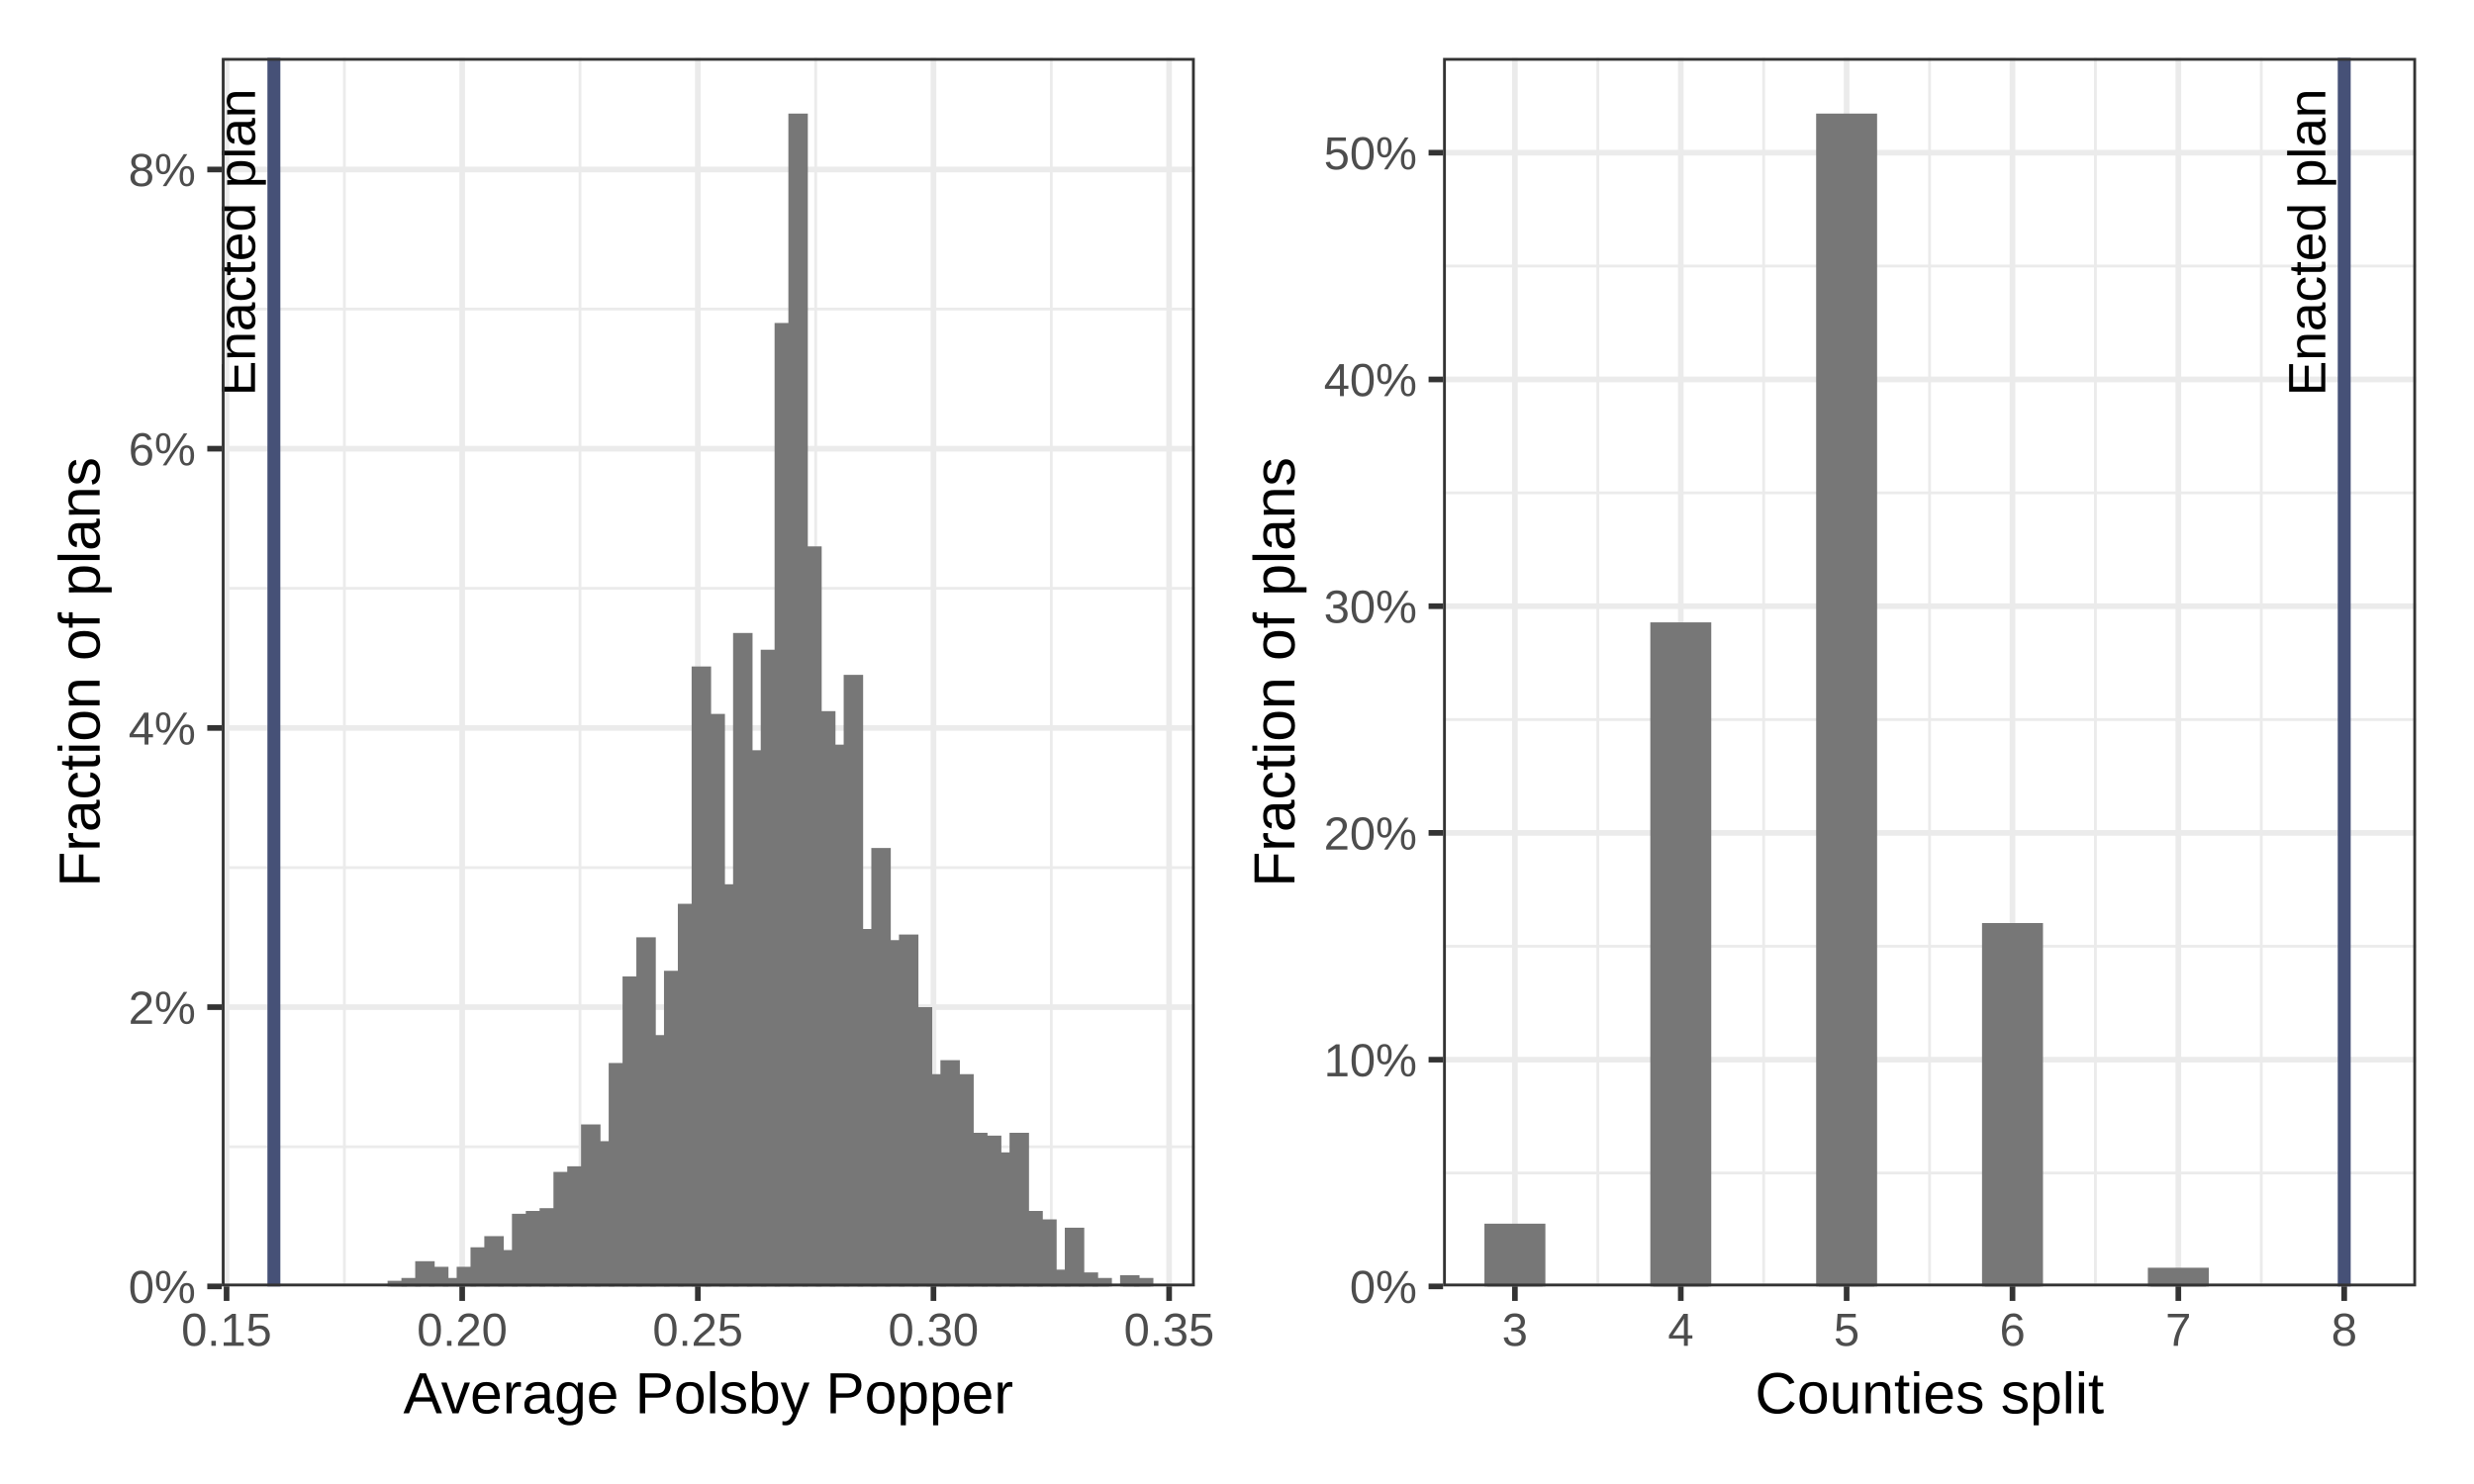
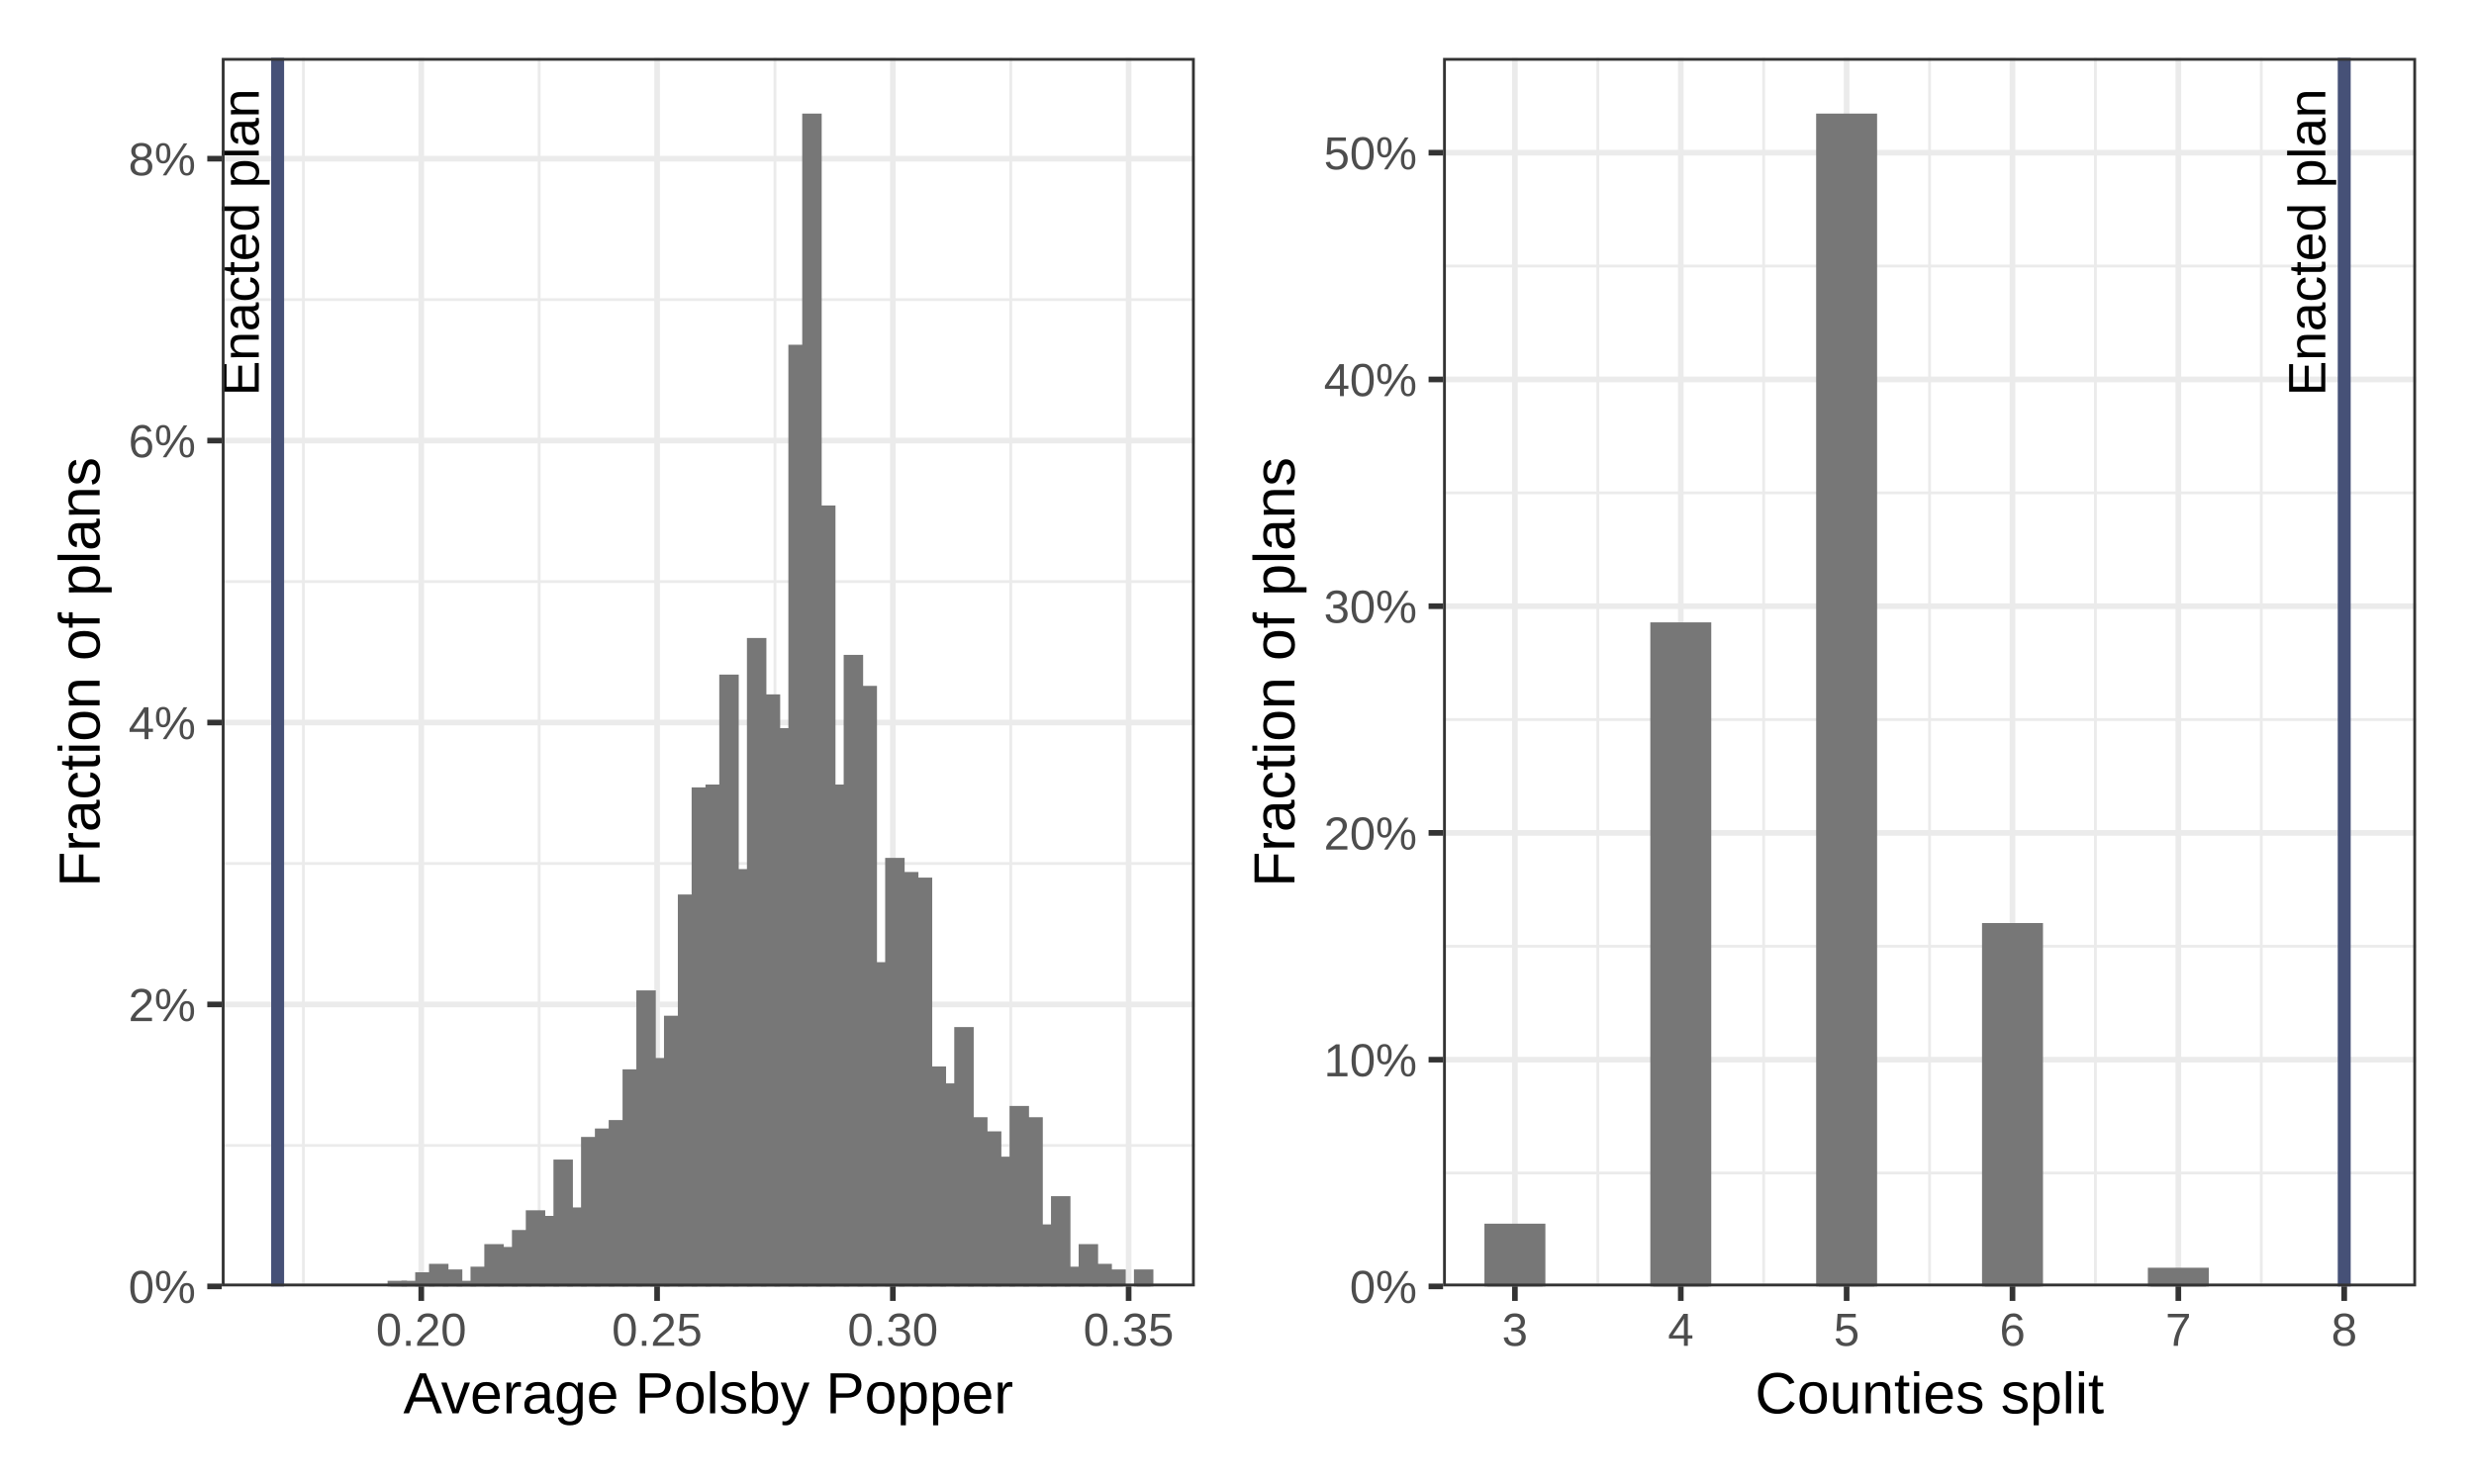
<svg xmlns="http://www.w3.org/2000/svg" class="svglite" width="468.00pt" height="280.80pt" viewBox="0 0 468.00 280.80">
  <defs>
    <style type="text/css">
    .svglite line, .svglite polyline, .svglite polygon, .svglite path, .svglite rect, .svglite circle {
      fill: none;
      stroke: #000000;
      stroke-linecap: round;
      stroke-linejoin: round;
      stroke-miterlimit: 10.00;
    }
  </style>
  </defs>
  <rect width="100%" height="100%" style="stroke: none; fill: #FFFFFF;" />
  <defs>
    <clipPath id="cpMC4wMHw0NjguMDB8MC4wMHwyODAuODA=">
      <rect x="0.00" y="0.00" width="468.00" height="280.80" />
    </clipPath>
  </defs>
  <g clip-path="url(#cpMC4wMHw0NjguMDB8MC4wMHwyODAuODA=)">
    <rect x="0" y="0" width="468.00" height="280.80" style="stroke-width: 1.07; stroke: #FFFFFF; fill: #FFFFFF;" />
  </g>
  <defs>
    <clipPath id="cpNS40OHwyMzEuNTB8NS40OHwyNzUuMzI=">
      <rect x="5.48" y="5.48" width="226.02" height="269.84" />
    </clipPath>
  </defs>
  <g clip-path="url(#cpNS40OHwyMzEuNTB8NS40OHwyNzUuMzI=)">
    <rect x="5.48" y="5.48" width="226.02" height="269.84" style="stroke-width: 1.07; stroke: #FFFFFF; fill: #FFFFFF;" />
  </g>
  <g clip-path="url(#cpMC4wMHw0NjguMDB8MC4wMHwyODAuODA=)">
</g>
  <defs>
    <clipPath id="cpNDEuOTV8MjI2LjAyfDEwLjk2fDI0My40MQ==">
      <rect x="41.95" y="10.96" width="184.07" height="232.45" />
    </clipPath>
  </defs>
  <g clip-path="url(#cpNDEuOTV8MjI2LjAyfDEwLjk2fDI0My40MQ==)">
    <rect x="41.95" y="10.96" width="184.07" height="232.45" style="stroke-width: 1.07; stroke: none; fill: #FFFFFF;" />
-     <polyline points="41.95,216.99 226.02,216.99 " style="stroke-width: 0.53; stroke: #EBEBEB; stroke-linecap: butt;" />
-     <polyline points="41.95,164.16 226.02,164.16 " style="stroke-width: 0.53; stroke: #EBEBEB; stroke-linecap: butt;" />
-     <polyline points="41.95,111.32 226.02,111.32 " style="stroke-width: 0.53; stroke: #EBEBEB; stroke-linecap: butt;" />
-     <polyline points="41.95,58.48 226.02,58.48 " style="stroke-width: 0.53; stroke: #EBEBEB; stroke-linecap: butt;" />
-     <polyline points="65.15,243.41 65.15,10.96 " style="stroke-width: 0.53; stroke: #EBEBEB; stroke-linecap: butt;" />
-     <polyline points="109.72,243.41 109.72,10.96 " style="stroke-width: 0.53; stroke: #EBEBEB; stroke-linecap: butt;" />
-     <polyline points="154.30,243.41 154.30,10.96 " style="stroke-width: 0.53; stroke: #EBEBEB; stroke-linecap: butt;" />
-     <polyline points="198.87,243.41 198.87,10.96 " style="stroke-width: 0.53; stroke: #EBEBEB; stroke-linecap: butt;" />
+     <polyline points="41.95,216.74 226.02,216.74 " style="stroke-width: 0.53; stroke: #EBEBEB; stroke-linecap: butt;" />
+     <polyline points="41.95,163.39 226.02,163.39 " style="stroke-width: 0.53; stroke: #EBEBEB; stroke-linecap: butt;" />
+     <polyline points="41.95,110.05 226.02,110.05 " style="stroke-width: 0.53; stroke: #EBEBEB; stroke-linecap: butt;" />
+     <polyline points="41.95,56.70 226.02,56.70 " style="stroke-width: 0.53; stroke: #EBEBEB; stroke-linecap: butt;" />
+     <polyline points="57.39,243.41 57.39,10.96 " style="stroke-width: 0.53; stroke: #EBEBEB; stroke-linecap: butt;" />
+     <polyline points="101.99,243.41 101.99,10.96 " style="stroke-width: 0.53; stroke: #EBEBEB; stroke-linecap: butt;" />
+     <polyline points="146.60,243.41 146.60,10.96 " style="stroke-width: 0.53; stroke: #EBEBEB; stroke-linecap: butt;" />
+     <polyline points="191.20,243.41 191.20,10.96 " style="stroke-width: 0.53; stroke: #EBEBEB; stroke-linecap: butt;" />
    <polyline points="41.95,243.41 226.02,243.41 " style="stroke-width: 1.07; stroke: #EBEBEB; stroke-linecap: butt;" />
-     <polyline points="41.95,190.57 226.02,190.57 " style="stroke-width: 1.07; stroke: #EBEBEB; stroke-linecap: butt;" />
-     <polyline points="41.95,137.74 226.02,137.74 " style="stroke-width: 1.07; stroke: #EBEBEB; stroke-linecap: butt;" />
-     <polyline points="41.95,84.90 226.02,84.90 " style="stroke-width: 1.07; stroke: #EBEBEB; stroke-linecap: butt;" />
-     <polyline points="41.95,32.07 226.02,32.07 " style="stroke-width: 1.07; stroke: #EBEBEB; stroke-linecap: butt;" />
-     <polyline points="42.86,243.41 42.86,10.96 " style="stroke-width: 1.07; stroke: #EBEBEB; stroke-linecap: butt;" />
-     <polyline points="87.43,243.41 87.43,10.96 " style="stroke-width: 1.07; stroke: #EBEBEB; stroke-linecap: butt;" />
-     <polyline points="132.01,243.41 132.01,10.96 " style="stroke-width: 1.07; stroke: #EBEBEB; stroke-linecap: butt;" />
-     <polyline points="176.58,243.41 176.58,10.96 " style="stroke-width: 1.07; stroke: #EBEBEB; stroke-linecap: butt;" />
-     <polyline points="221.16,243.41 221.16,10.96 " style="stroke-width: 1.07; stroke: #EBEBEB; stroke-linecap: butt;" />
+     <polyline points="41.95,190.06 226.02,190.06 " style="stroke-width: 1.07; stroke: #EBEBEB; stroke-linecap: butt;" />
+     <polyline points="41.95,136.72 226.02,136.72 " style="stroke-width: 1.07; stroke: #EBEBEB; stroke-linecap: butt;" />
+     <polyline points="41.95,83.37 226.02,83.37 " style="stroke-width: 1.07; stroke: #EBEBEB; stroke-linecap: butt;" />
+     <polyline points="41.95,30.03 226.02,30.03 " style="stroke-width: 1.07; stroke: #EBEBEB; stroke-linecap: butt;" />
+     <polyline points="79.69,243.41 79.69,10.96 " style="stroke-width: 1.07; stroke: #EBEBEB; stroke-linecap: butt;" />
+     <polyline points="124.30,243.41 124.30,10.96 " style="stroke-width: 1.07; stroke: #EBEBEB; stroke-linecap: butt;" />
+     <polyline points="168.90,243.41 168.90,10.96 " style="stroke-width: 1.07; stroke: #EBEBEB; stroke-linecap: butt;" />
+     <polyline points="213.50,243.41 213.50,10.96 " style="stroke-width: 1.07; stroke: #EBEBEB; stroke-linecap: butt;" />
    <rect x="50.32" y="243.41" width="2.61" height="0.00" style="stroke-width: 1.07; stroke: #777777; stroke-linecap: square; stroke-linejoin: miter; fill: #777777;" />
    <rect x="52.93" y="243.41" width="2.61" height="0.00" style="stroke-width: 1.07; stroke: #777777; stroke-linecap: square; stroke-linejoin: miter; fill: #777777;" />
    <rect x="55.55" y="243.41" width="2.61" height="0.00" style="stroke-width: 1.07; stroke: #777777; stroke-linecap: square; stroke-linejoin: miter; fill: #777777;" />
    <rect x="58.16" y="243.41" width="2.61" height="0.00" style="stroke-width: 1.07; stroke: #777777; stroke-linecap: square; stroke-linejoin: miter; fill: #777777;" />
    <rect x="60.78" y="243.41" width="2.61" height="0.00" style="stroke-width: 1.07; stroke: #777777; stroke-linecap: square; stroke-linejoin: miter; fill: #777777;" />
    <rect x="63.39" y="243.41" width="2.61" height="0.00" style="stroke-width: 1.07; stroke: #777777; stroke-linecap: square; stroke-linejoin: miter; fill: #777777;" />
    <rect x="66.01" y="243.41" width="2.61" height="0.00" style="stroke-width: 1.07; stroke: #777777; stroke-linecap: square; stroke-linejoin: miter; fill: #777777;" />
    <rect x="68.62" y="243.41" width="2.61" height="0.00" style="stroke-width: 1.07; stroke: #777777; stroke-linecap: square; stroke-linejoin: miter; fill: #777777;" />
    <rect x="71.24" y="243.41" width="2.61" height="0.00" style="stroke-width: 1.07; stroke: #777777; stroke-linecap: square; stroke-linejoin: miter; fill: #777777;" />
    <rect x="73.85" y="242.88" width="2.61" height="0.53" style="stroke-width: 1.07; stroke: #777777; stroke-linecap: square; stroke-linejoin: miter; fill: #777777;" />
-     <rect x="76.47" y="242.35" width="2.61" height="1.06" style="stroke-width: 1.07; stroke: #777777; stroke-linecap: square; stroke-linejoin: miter; fill: #777777;" />
-     <rect x="79.08" y="239.18" width="2.61" height="4.23" style="stroke-width: 1.07; stroke: #777777; stroke-linecap: square; stroke-linejoin: miter; fill: #777777;" />
-     <rect x="81.69" y="240.24" width="2.61" height="3.17" style="stroke-width: 1.07; stroke: #777777; stroke-linecap: square; stroke-linejoin: miter; fill: #777777;" />
-     <rect x="84.31" y="242.35" width="2.61" height="1.06" style="stroke-width: 1.07; stroke: #777777; stroke-linecap: square; stroke-linejoin: miter; fill: #777777;" />
-     <rect x="86.92" y="240.24" width="2.61" height="3.17" style="stroke-width: 1.07; stroke: #777777; stroke-linecap: square; stroke-linejoin: miter; fill: #777777;" />
-     <rect x="89.54" y="236.54" width="2.61" height="6.87" style="stroke-width: 1.07; stroke: #777777; stroke-linecap: square; stroke-linejoin: miter; fill: #777777;" />
-     <rect x="92.15" y="234.43" width="2.61" height="8.98" style="stroke-width: 1.07; stroke: #777777; stroke-linecap: square; stroke-linejoin: miter; fill: #777777;" />
-     <rect x="94.77" y="237.07" width="2.61" height="6.34" style="stroke-width: 1.07; stroke: #777777; stroke-linecap: square; stroke-linejoin: miter; fill: #777777;" />
-     <rect x="97.38" y="230.20" width="2.61" height="13.21" style="stroke-width: 1.07; stroke: #777777; stroke-linecap: square; stroke-linejoin: miter; fill: #777777;" />
-     <rect x="100.00" y="229.67" width="2.61" height="13.74" style="stroke-width: 1.07; stroke: #777777; stroke-linecap: square; stroke-linejoin: miter; fill: #777777;" />
-     <rect x="102.61" y="229.14" width="2.61" height="14.27" style="stroke-width: 1.07; stroke: #777777; stroke-linecap: square; stroke-linejoin: miter; fill: #777777;" />
-     <rect x="105.23" y="222.28" width="2.61" height="21.13" style="stroke-width: 1.07; stroke: #777777; stroke-linecap: square; stroke-linejoin: miter; fill: #777777;" />
-     <rect x="107.84" y="221.22" width="2.61" height="22.19" style="stroke-width: 1.07; stroke: #777777; stroke-linecap: square; stroke-linejoin: miter; fill: #777777;" />
-     <rect x="110.45" y="213.29" width="2.61" height="30.12" style="stroke-width: 1.07; stroke: #777777; stroke-linecap: square; stroke-linejoin: miter; fill: #777777;" />
-     <rect x="113.07" y="216.46" width="2.61" height="26.95" style="stroke-width: 1.07; stroke: #777777; stroke-linecap: square; stroke-linejoin: miter; fill: #777777;" />
-     <rect x="115.68" y="201.67" width="2.61" height="41.74" style="stroke-width: 1.07; stroke: #777777; stroke-linecap: square; stroke-linejoin: miter; fill: #777777;" />
-     <rect x="118.30" y="185.29" width="2.61" height="58.12" style="stroke-width: 1.07; stroke: #777777; stroke-linecap: square; stroke-linejoin: miter; fill: #777777;" />
-     <rect x="120.91" y="177.89" width="2.61" height="65.52" style="stroke-width: 1.07; stroke: #777777; stroke-linecap: square; stroke-linejoin: miter; fill: #777777;" />
-     <rect x="123.53" y="196.39" width="2.61" height="47.02" style="stroke-width: 1.07; stroke: #777777; stroke-linecap: square; stroke-linejoin: miter; fill: #777777;" />
-     <rect x="126.14" y="184.23" width="2.61" height="59.18" style="stroke-width: 1.07; stroke: #777777; stroke-linecap: square; stroke-linejoin: miter; fill: #777777;" />
-     <rect x="128.76" y="171.55" width="2.61" height="71.86" style="stroke-width: 1.07; stroke: #777777; stroke-linecap: square; stroke-linejoin: miter; fill: #777777;" />
-     <rect x="131.37" y="126.64" width="2.61" height="116.77" style="stroke-width: 1.07; stroke: #777777; stroke-linecap: square; stroke-linejoin: miter; fill: #777777;" />
-     <rect x="133.99" y="135.62" width="2.61" height="107.78" style="stroke-width: 1.07; stroke: #777777; stroke-linecap: square; stroke-linejoin: miter; fill: #777777;" />
-     <rect x="136.60" y="167.85" width="2.61" height="75.56" style="stroke-width: 1.07; stroke: #777777; stroke-linecap: square; stroke-linejoin: miter; fill: #777777;" />
-     <rect x="139.21" y="120.30" width="2.61" height="123.11" style="stroke-width: 1.07; stroke: #777777; stroke-linecap: square; stroke-linejoin: miter; fill: #777777;" />
-     <rect x="141.83" y="142.49" width="2.61" height="100.92" style="stroke-width: 1.07; stroke: #777777; stroke-linecap: square; stroke-linejoin: miter; fill: #777777;" />
-     <rect x="144.44" y="123.47" width="2.61" height="119.94" style="stroke-width: 1.07; stroke: #777777; stroke-linecap: square; stroke-linejoin: miter; fill: #777777;" />
-     <rect x="147.06" y="61.65" width="2.61" height="181.76" style="stroke-width: 1.07; stroke: #777777; stroke-linecap: square; stroke-linejoin: miter; fill: #777777;" />
-     <rect x="149.67" y="22.03" width="2.61" height="221.38" style="stroke-width: 1.07; stroke: #777777; stroke-linecap: square; stroke-linejoin: miter; fill: #777777;" />
-     <rect x="152.29" y="103.92" width="2.61" height="139.49" style="stroke-width: 1.07; stroke: #777777; stroke-linecap: square; stroke-linejoin: miter; fill: #777777;" />
-     <rect x="154.90" y="135.10" width="2.61" height="108.31" style="stroke-width: 1.07; stroke: #777777; stroke-linecap: square; stroke-linejoin: miter; fill: #777777;" />
-     <rect x="157.52" y="141.44" width="2.61" height="101.97" style="stroke-width: 1.07; stroke: #777777; stroke-linecap: square; stroke-linejoin: miter; fill: #777777;" />
-     <rect x="160.13" y="128.23" width="2.61" height="115.18" style="stroke-width: 1.07; stroke: #777777; stroke-linecap: square; stroke-linejoin: miter; fill: #777777;" />
-     <rect x="162.75" y="176.31" width="2.61" height="67.10" style="stroke-width: 1.07; stroke: #777777; stroke-linecap: square; stroke-linejoin: miter; fill: #777777;" />
-     <rect x="165.36" y="160.99" width="2.61" height="82.42" style="stroke-width: 1.07; stroke: #777777; stroke-linecap: square; stroke-linejoin: miter; fill: #777777;" />
-     <rect x="167.98" y="178.42" width="2.61" height="64.99" style="stroke-width: 1.07; stroke: #777777; stroke-linecap: square; stroke-linejoin: miter; fill: #777777;" />
-     <rect x="170.59" y="177.37" width="2.61" height="66.04" style="stroke-width: 1.07; stroke: #777777; stroke-linecap: square; stroke-linejoin: miter; fill: #777777;" />
-     <rect x="173.20" y="191.10" width="2.61" height="52.31" style="stroke-width: 1.07; stroke: #777777; stroke-linecap: square; stroke-linejoin: miter; fill: #777777;" />
-     <rect x="175.82" y="203.78" width="2.61" height="39.63" style="stroke-width: 1.07; stroke: #777777; stroke-linecap: square; stroke-linejoin: miter; fill: #777777;" />
-     <rect x="178.43" y="201.14" width="2.61" height="42.27" style="stroke-width: 1.07; stroke: #777777; stroke-linecap: square; stroke-linejoin: miter; fill: #777777;" />
-     <rect x="181.05" y="203.78" width="2.61" height="39.63" style="stroke-width: 1.07; stroke: #777777; stroke-linecap: square; stroke-linejoin: miter; fill: #777777;" />
-     <rect x="183.66" y="214.88" width="2.61" height="28.53" style="stroke-width: 1.07; stroke: #777777; stroke-linecap: square; stroke-linejoin: miter; fill: #777777;" />
-     <rect x="186.28" y="215.41" width="2.61" height="28.00" style="stroke-width: 1.07; stroke: #777777; stroke-linecap: square; stroke-linejoin: miter; fill: #777777;" />
-     <rect x="188.89" y="218.58" width="2.61" height="24.83" style="stroke-width: 1.07; stroke: #777777; stroke-linecap: square; stroke-linejoin: miter; fill: #777777;" />
-     <rect x="191.51" y="214.88" width="2.61" height="28.53" style="stroke-width: 1.07; stroke: #777777; stroke-linecap: square; stroke-linejoin: miter; fill: #777777;" />
-     <rect x="194.12" y="229.67" width="2.61" height="13.74" style="stroke-width: 1.07; stroke: #777777; stroke-linecap: square; stroke-linejoin: miter; fill: #777777;" />
-     <rect x="196.74" y="231.26" width="2.61" height="12.15" style="stroke-width: 1.07; stroke: #777777; stroke-linecap: square; stroke-linejoin: miter; fill: #777777;" />
-     <rect x="199.35" y="240.77" width="2.61" height="2.64" style="stroke-width: 1.07; stroke: #777777; stroke-linecap: square; stroke-linejoin: miter; fill: #777777;" />
-     <rect x="201.96" y="232.84" width="2.61" height="10.57" style="stroke-width: 1.07; stroke: #777777; stroke-linecap: square; stroke-linejoin: miter; fill: #777777;" />
-     <rect x="204.58" y="241.30" width="2.61" height="2.11" style="stroke-width: 1.07; stroke: #777777; stroke-linecap: square; stroke-linejoin: miter; fill: #777777;" />
-     <rect x="207.19" y="242.35" width="2.61" height="1.06" style="stroke-width: 1.07; stroke: #777777; stroke-linecap: square; stroke-linejoin: miter; fill: #777777;" />
-     <rect x="209.81" y="243.41" width="2.61" height="0.00" style="stroke-width: 1.07; stroke: #777777; stroke-linecap: square; stroke-linejoin: miter; fill: #777777;" />
-     <rect x="212.42" y="241.82" width="2.61" height="1.59" style="stroke-width: 1.07; stroke: #777777; stroke-linecap: square; stroke-linejoin: miter; fill: #777777;" />
-     <rect x="215.04" y="242.35" width="2.61" height="1.06" style="stroke-width: 1.07; stroke: #777777; stroke-linecap: square; stroke-linejoin: miter; fill: #777777;" />
-     <line x1="51.81" y1="243.41" x2="51.81" y2="10.96" style="stroke-width: 2.45; stroke: #465177; stroke-linecap: butt;" />
-     <text transform="translate(48.24,16.77) rotate(-90)" text-anchor="end" style="font-size: 9.96px; font-family: Arial;" textLength="58.11px" lengthAdjust="spacingAndGlyphs">Enacted plan</text>
+     <rect x="76.47" y="242.88" width="2.61" height="0.53" style="stroke-width: 1.07; stroke: #777777; stroke-linecap: square; stroke-linejoin: miter; fill: #777777;" />
+     <rect x="79.08" y="241.28" width="2.61" height="2.13" style="stroke-width: 1.07; stroke: #777777; stroke-linecap: square; stroke-linejoin: miter; fill: #777777;" />
+     <rect x="81.69" y="239.68" width="2.61" height="3.73" style="stroke-width: 1.07; stroke: #777777; stroke-linecap: square; stroke-linejoin: miter; fill: #777777;" />
+     <rect x="84.31" y="240.74" width="2.61" height="2.67" style="stroke-width: 1.07; stroke: #777777; stroke-linecap: square; stroke-linejoin: miter; fill: #777777;" />
+     <rect x="86.92" y="242.88" width="2.61" height="0.53" style="stroke-width: 1.07; stroke: #777777; stroke-linecap: square; stroke-linejoin: miter; fill: #777777;" />
+     <rect x="89.54" y="240.21" width="2.61" height="3.20" style="stroke-width: 1.07; stroke: #777777; stroke-linecap: square; stroke-linejoin: miter; fill: #777777;" />
+     <rect x="92.15" y="235.94" width="2.61" height="7.47" style="stroke-width: 1.07; stroke: #777777; stroke-linecap: square; stroke-linejoin: miter; fill: #777777;" />
+     <rect x="94.77" y="236.48" width="2.61" height="6.93" style="stroke-width: 1.07; stroke: #777777; stroke-linecap: square; stroke-linejoin: miter; fill: #777777;" />
+     <rect x="97.38" y="233.27" width="2.61" height="10.14" style="stroke-width: 1.07; stroke: #777777; stroke-linecap: square; stroke-linejoin: miter; fill: #777777;" />
+     <rect x="100.00" y="229.54" width="2.61" height="13.87" style="stroke-width: 1.07; stroke: #777777; stroke-linecap: square; stroke-linejoin: miter; fill: #777777;" />
+     <rect x="102.61" y="230.61" width="2.61" height="12.80" style="stroke-width: 1.07; stroke: #777777; stroke-linecap: square; stroke-linejoin: miter; fill: #777777;" />
+     <rect x="105.23" y="219.94" width="2.61" height="23.47" style="stroke-width: 1.07; stroke: #777777; stroke-linecap: square; stroke-linejoin: miter; fill: #777777;" />
+     <rect x="107.84" y="229.01" width="2.61" height="14.40" style="stroke-width: 1.07; stroke: #777777; stroke-linecap: square; stroke-linejoin: miter; fill: #777777;" />
+     <rect x="110.45" y="215.67" width="2.61" height="27.74" style="stroke-width: 1.07; stroke: #777777; stroke-linecap: square; stroke-linejoin: miter; fill: #777777;" />
+     <rect x="113.07" y="214.07" width="2.61" height="29.34" style="stroke-width: 1.07; stroke: #777777; stroke-linecap: square; stroke-linejoin: miter; fill: #777777;" />
+     <rect x="115.68" y="212.47" width="2.61" height="30.94" style="stroke-width: 1.07; stroke: #777777; stroke-linecap: square; stroke-linejoin: miter; fill: #777777;" />
+     <rect x="118.30" y="202.87" width="2.61" height="40.54" style="stroke-width: 1.07; stroke: #777777; stroke-linecap: square; stroke-linejoin: miter; fill: #777777;" />
+     <rect x="120.91" y="187.93" width="2.61" height="55.48" style="stroke-width: 1.07; stroke: #777777; stroke-linecap: square; stroke-linejoin: miter; fill: #777777;" />
+     <rect x="123.53" y="200.73" width="2.61" height="42.68" style="stroke-width: 1.07; stroke: #777777; stroke-linecap: square; stroke-linejoin: miter; fill: #777777;" />
+     <rect x="126.14" y="192.73" width="2.61" height="50.68" style="stroke-width: 1.07; stroke: #777777; stroke-linecap: square; stroke-linejoin: miter; fill: #777777;" />
+     <rect x="128.76" y="169.79" width="2.61" height="73.62" style="stroke-width: 1.07; stroke: #777777; stroke-linecap: square; stroke-linejoin: miter; fill: #777777;" />
+     <rect x="131.37" y="149.52" width="2.61" height="93.89" style="stroke-width: 1.07; stroke: #777777; stroke-linecap: square; stroke-linejoin: miter; fill: #777777;" />
+     <rect x="133.99" y="148.99" width="2.61" height="94.42" style="stroke-width: 1.07; stroke: #777777; stroke-linecap: square; stroke-linejoin: miter; fill: #777777;" />
+     <rect x="136.60" y="128.18" width="2.61" height="115.23" style="stroke-width: 1.07; stroke: #777777; stroke-linecap: square; stroke-linejoin: miter; fill: #777777;" />
+     <rect x="139.21" y="164.99" width="2.61" height="78.42" style="stroke-width: 1.07; stroke: #777777; stroke-linecap: square; stroke-linejoin: miter; fill: #777777;" />
+     <rect x="141.83" y="121.25" width="2.61" height="122.16" style="stroke-width: 1.07; stroke: #777777; stroke-linecap: square; stroke-linejoin: miter; fill: #777777;" />
+     <rect x="144.44" y="131.92" width="2.61" height="111.49" style="stroke-width: 1.07; stroke: #777777; stroke-linecap: square; stroke-linejoin: miter; fill: #777777;" />
+     <rect x="147.06" y="138.32" width="2.61" height="105.09" style="stroke-width: 1.07; stroke: #777777; stroke-linecap: square; stroke-linejoin: miter; fill: #777777;" />
+     <rect x="149.67" y="65.77" width="2.61" height="177.64" style="stroke-width: 1.07; stroke: #777777; stroke-linecap: square; stroke-linejoin: miter; fill: #777777;" />
+     <rect x="152.29" y="22.03" width="2.61" height="221.38" style="stroke-width: 1.07; stroke: #777777; stroke-linecap: square; stroke-linejoin: miter; fill: #777777;" />
+     <rect x="154.90" y="96.18" width="2.61" height="147.23" style="stroke-width: 1.07; stroke: #777777; stroke-linecap: square; stroke-linejoin: miter; fill: #777777;" />
+     <rect x="157.52" y="148.99" width="2.61" height="94.42" style="stroke-width: 1.07; stroke: #777777; stroke-linecap: square; stroke-linejoin: miter; fill: #777777;" />
+     <rect x="160.13" y="124.45" width="2.61" height="118.96" style="stroke-width: 1.07; stroke: #777777; stroke-linecap: square; stroke-linejoin: miter; fill: #777777;" />
+     <rect x="162.75" y="130.32" width="2.61" height="113.09" style="stroke-width: 1.07; stroke: #777777; stroke-linecap: square; stroke-linejoin: miter; fill: #777777;" />
+     <rect x="165.36" y="182.60" width="2.61" height="60.81" style="stroke-width: 1.07; stroke: #777777; stroke-linecap: square; stroke-linejoin: miter; fill: #777777;" />
+     <rect x="167.98" y="162.86" width="2.61" height="80.55" style="stroke-width: 1.07; stroke: #777777; stroke-linecap: square; stroke-linejoin: miter; fill: #777777;" />
+     <rect x="170.59" y="165.53" width="2.61" height="77.88" style="stroke-width: 1.07; stroke: #777777; stroke-linecap: square; stroke-linejoin: miter; fill: #777777;" />
+     <rect x="173.20" y="166.59" width="2.61" height="76.82" style="stroke-width: 1.07; stroke: #777777; stroke-linecap: square; stroke-linejoin: miter; fill: #777777;" />
+     <rect x="175.82" y="202.33" width="2.61" height="41.08" style="stroke-width: 1.07; stroke: #777777; stroke-linecap: square; stroke-linejoin: miter; fill: #777777;" />
+     <rect x="178.43" y="205.53" width="2.61" height="37.87" style="stroke-width: 1.07; stroke: #777777; stroke-linecap: square; stroke-linejoin: miter; fill: #777777;" />
+     <rect x="181.05" y="194.87" width="2.61" height="48.54" style="stroke-width: 1.07; stroke: #777777; stroke-linecap: square; stroke-linejoin: miter; fill: #777777;" />
+     <rect x="183.66" y="211.94" width="2.61" height="31.47" style="stroke-width: 1.07; stroke: #777777; stroke-linecap: square; stroke-linejoin: miter; fill: #777777;" />
+     <rect x="186.28" y="214.60" width="2.61" height="28.81" style="stroke-width: 1.07; stroke: #777777; stroke-linecap: square; stroke-linejoin: miter; fill: #777777;" />
+     <rect x="188.89" y="219.40" width="2.61" height="24.01" style="stroke-width: 1.07; stroke: #777777; stroke-linecap: square; stroke-linejoin: miter; fill: #777777;" />
+     <rect x="191.51" y="209.80" width="2.61" height="33.61" style="stroke-width: 1.07; stroke: #777777; stroke-linecap: square; stroke-linejoin: miter; fill: #777777;" />
+     <rect x="194.12" y="211.94" width="2.61" height="31.47" style="stroke-width: 1.07; stroke: #777777; stroke-linecap: square; stroke-linejoin: miter; fill: #777777;" />
+     <rect x="196.74" y="232.21" width="2.61" height="11.20" style="stroke-width: 1.07; stroke: #777777; stroke-linecap: square; stroke-linejoin: miter; fill: #777777;" />
+     <rect x="199.35" y="226.87" width="2.61" height="16.54" style="stroke-width: 1.07; stroke: #777777; stroke-linecap: square; stroke-linejoin: miter; fill: #777777;" />
+     <rect x="201.96" y="240.21" width="2.61" height="3.20" style="stroke-width: 1.07; stroke: #777777; stroke-linecap: square; stroke-linejoin: miter; fill: #777777;" />
+     <rect x="204.58" y="235.94" width="2.61" height="7.47" style="stroke-width: 1.07; stroke: #777777; stroke-linecap: square; stroke-linejoin: miter; fill: #777777;" />
+     <rect x="207.19" y="239.68" width="2.61" height="3.73" style="stroke-width: 1.07; stroke: #777777; stroke-linecap: square; stroke-linejoin: miter; fill: #777777;" />
+     <rect x="209.81" y="240.74" width="2.61" height="2.67" style="stroke-width: 1.07; stroke: #777777; stroke-linecap: square; stroke-linejoin: miter; fill: #777777;" />
+     <rect x="212.42" y="243.41" width="2.61" height="0.00" style="stroke-width: 1.07; stroke: #777777; stroke-linecap: square; stroke-linejoin: miter; fill: #777777;" />
+     <rect x="215.04" y="240.74" width="2.61" height="2.67" style="stroke-width: 1.07; stroke: #777777; stroke-linecap: square; stroke-linejoin: miter; fill: #777777;" />
+     <line x1="52.52" y1="243.41" x2="52.52" y2="10.96" style="stroke-width: 2.45; stroke: #465177; stroke-linecap: butt;" />
+     <text transform="translate(48.95,16.77) rotate(-90)" text-anchor="end" style="font-size: 9.96px; font-family: Arial;" textLength="58.11px" lengthAdjust="spacingAndGlyphs">Enacted plan</text>
    <rect x="41.95" y="10.96" width="184.07" height="232.45" style="stroke-width: 1.07; stroke: #333333;" />
  </g>
  <g clip-path="url(#cpMC4wMHw0NjguMDB8MC4wMHwyODAuODA=)">
    <text x="37.02" y="246.56" text-anchor="end" style="font-size: 8.80px; fill: #4D4D4D; font-family: Arial;" textLength="12.72px" lengthAdjust="spacingAndGlyphs">0%</text>
-     <text x="37.02" y="193.73" text-anchor="end" style="font-size: 8.80px; fill: #4D4D4D; font-family: Arial;" textLength="12.72px" lengthAdjust="spacingAndGlyphs">2%</text>
-     <text x="37.02" y="140.89" text-anchor="end" style="font-size: 8.80px; fill: #4D4D4D; font-family: Arial;" textLength="12.72px" lengthAdjust="spacingAndGlyphs">4%</text>
-     <text x="37.02" y="88.06" text-anchor="end" style="font-size: 8.80px; fill: #4D4D4D; font-family: Arial;" textLength="12.72px" lengthAdjust="spacingAndGlyphs">6%</text>
-     <text x="37.02" y="35.22" text-anchor="end" style="font-size: 8.80px; fill: #4D4D4D; font-family: Arial;" textLength="12.72px" lengthAdjust="spacingAndGlyphs">8%</text>
+     <text x="37.02" y="193.22" text-anchor="end" style="font-size: 8.80px; fill: #4D4D4D; font-family: Arial;" textLength="12.72px" lengthAdjust="spacingAndGlyphs">2%</text>
+     <text x="37.02" y="139.87" text-anchor="end" style="font-size: 8.80px; fill: #4D4D4D; font-family: Arial;" textLength="12.72px" lengthAdjust="spacingAndGlyphs">4%</text>
+     <text x="37.02" y="86.53" text-anchor="end" style="font-size: 8.80px; fill: #4D4D4D; font-family: Arial;" textLength="12.72px" lengthAdjust="spacingAndGlyphs">6%</text>
+     <text x="37.02" y="33.18" text-anchor="end" style="font-size: 8.80px; fill: #4D4D4D; font-family: Arial;" textLength="12.72px" lengthAdjust="spacingAndGlyphs">8%</text>
    <polyline points="39.21,243.41 41.95,243.41 " style="stroke-width: 1.07; stroke: #333333; stroke-linecap: butt;" />
-     <polyline points="39.21,190.57 41.95,190.57 " style="stroke-width: 1.07; stroke: #333333; stroke-linecap: butt;" />
-     <polyline points="39.21,137.74 41.95,137.74 " style="stroke-width: 1.07; stroke: #333333; stroke-linecap: butt;" />
-     <polyline points="39.21,84.90 41.95,84.90 " style="stroke-width: 1.07; stroke: #333333; stroke-linecap: butt;" />
-     <polyline points="39.21,32.07 41.95,32.07 " style="stroke-width: 1.07; stroke: #333333; stroke-linecap: butt;" />
-     <polyline points="42.86,246.15 42.86,243.41 " style="stroke-width: 1.07; stroke: #333333; stroke-linecap: butt;" />
-     <polyline points="87.43,246.15 87.43,243.41 " style="stroke-width: 1.07; stroke: #333333; stroke-linecap: butt;" />
-     <polyline points="132.01,246.15 132.01,243.41 " style="stroke-width: 1.07; stroke: #333333; stroke-linecap: butt;" />
-     <polyline points="176.58,246.15 176.58,243.41 " style="stroke-width: 1.07; stroke: #333333; stroke-linecap: butt;" />
-     <polyline points="221.16,246.15 221.16,243.41 " style="stroke-width: 1.07; stroke: #333333; stroke-linecap: butt;" />
-     <text x="42.86" y="254.65" text-anchor="middle" style="font-size: 8.80px; fill: #4D4D4D; font-family: Arial;" textLength="17.13px" lengthAdjust="spacingAndGlyphs">0.15</text>
-     <text x="87.43" y="254.65" text-anchor="middle" style="font-size: 8.80px; fill: #4D4D4D; font-family: Arial;" textLength="17.13px" lengthAdjust="spacingAndGlyphs">0.20</text>
-     <text x="132.01" y="254.65" text-anchor="middle" style="font-size: 8.80px; fill: #4D4D4D; font-family: Arial;" textLength="17.13px" lengthAdjust="spacingAndGlyphs">0.25</text>
-     <text x="176.58" y="254.65" text-anchor="middle" style="font-size: 8.80px; fill: #4D4D4D; font-family: Arial;" textLength="17.13px" lengthAdjust="spacingAndGlyphs">0.30</text>
-     <text x="221.16" y="254.65" text-anchor="middle" style="font-size: 8.80px; fill: #4D4D4D; font-family: Arial;" textLength="17.13px" lengthAdjust="spacingAndGlyphs">0.35</text>
+     <polyline points="39.21,190.06 41.95,190.06 " style="stroke-width: 1.07; stroke: #333333; stroke-linecap: butt;" />
+     <polyline points="39.21,136.72 41.95,136.72 " style="stroke-width: 1.07; stroke: #333333; stroke-linecap: butt;" />
+     <polyline points="39.21,83.37 41.95,83.37 " style="stroke-width: 1.07; stroke: #333333; stroke-linecap: butt;" />
+     <polyline points="39.21,30.03 41.95,30.03 " style="stroke-width: 1.07; stroke: #333333; stroke-linecap: butt;" />
+     <polyline points="79.69,246.15 79.69,243.41 " style="stroke-width: 1.07; stroke: #333333; stroke-linecap: butt;" />
+     <polyline points="124.30,246.15 124.30,243.41 " style="stroke-width: 1.07; stroke: #333333; stroke-linecap: butt;" />
+     <polyline points="168.90,246.15 168.90,243.41 " style="stroke-width: 1.07; stroke: #333333; stroke-linecap: butt;" />
+     <polyline points="213.50,246.15 213.50,243.41 " style="stroke-width: 1.07; stroke: #333333; stroke-linecap: butt;" />
+     <text x="79.69" y="254.65" text-anchor="middle" style="font-size: 8.80px; fill: #4D4D4D; font-family: Arial;" textLength="17.13px" lengthAdjust="spacingAndGlyphs">0.20</text>
+     <text x="124.30" y="254.65" text-anchor="middle" style="font-size: 8.80px; fill: #4D4D4D; font-family: Arial;" textLength="17.13px" lengthAdjust="spacingAndGlyphs">0.25</text>
+     <text x="168.90" y="254.65" text-anchor="middle" style="font-size: 8.80px; fill: #4D4D4D; font-family: Arial;" textLength="17.13px" lengthAdjust="spacingAndGlyphs">0.30</text>
+     <text x="213.50" y="254.65" text-anchor="middle" style="font-size: 8.80px; fill: #4D4D4D; font-family: Arial;" textLength="17.13px" lengthAdjust="spacingAndGlyphs">0.35</text>
    <text x="133.99" y="267.42" text-anchor="middle" style="font-size: 11.00px; font-family: Arial;" textLength="115.59px" lengthAdjust="spacingAndGlyphs">Average Polsby Popper</text>
    <text transform="translate(18.85,127.18) rotate(-90)" text-anchor="middle" style="font-size: 11.00px; font-family: Arial;" textLength="81.32px" lengthAdjust="spacingAndGlyphs">Fraction of plans</text>
  </g>
  <defs>
    <clipPath id="cpMjMxLjUwfDQ2Mi41Mnw1LjQ4fDI3NS4zMg==">
      <rect x="231.50" y="5.48" width="231.02" height="269.84" />
    </clipPath>
  </defs>
  <g clip-path="url(#cpMjMxLjUwfDQ2Mi41Mnw1LjQ4fDI3NS4zMg==)">
    <rect x="231.50" y="5.48" width="231.02" height="269.84" style="stroke-width: 1.07; stroke: #FFFFFF; fill: #FFFFFF;" />
  </g>
  <g clip-path="url(#cpMC4wMHw0NjguMDB8MC4wMHwyODAuODA=)">
</g>
  <defs>
    <clipPath id="cpMjcyLjk4fDQ1Ny4wNHwxMC45NnwyNDMuNDE=">
      <rect x="272.98" y="10.96" width="184.07" height="232.45" />
    </clipPath>
  </defs>
  <g clip-path="url(#cpMjcyLjk4fDQ1Ny4wNHwxMC45NnwyNDMuNDE=)">
    <rect x="272.98" y="10.96" width="184.07" height="232.45" style="stroke-width: 1.07; stroke: none; fill: #FFFFFF;" />
    <polyline points="272.98,221.96 457.04,221.96 " style="stroke-width: 0.53; stroke: #EBEBEB; stroke-linecap: butt;" />
    <polyline points="272.98,179.05 457.04,179.05 " style="stroke-width: 0.53; stroke: #EBEBEB; stroke-linecap: butt;" />
    <polyline points="272.98,136.15 457.04,136.15 " style="stroke-width: 0.53; stroke: #EBEBEB; stroke-linecap: butt;" />
    <polyline points="272.98,93.25 457.04,93.25 " style="stroke-width: 0.53; stroke: #EBEBEB; stroke-linecap: butt;" />
    <polyline points="272.98,50.34 457.04,50.34 " style="stroke-width: 0.53; stroke: #EBEBEB; stroke-linecap: butt;" />
    <polyline points="302.26,243.41 302.26,10.96 " style="stroke-width: 0.53; stroke: #EBEBEB; stroke-linecap: butt;" />
    <polyline points="333.63,243.41 333.63,10.96 " style="stroke-width: 0.53; stroke: #EBEBEB; stroke-linecap: butt;" />
    <polyline points="365.01,243.41 365.01,10.96 " style="stroke-width: 0.53; stroke: #EBEBEB; stroke-linecap: butt;" />
    <polyline points="396.38,243.41 396.38,10.96 " style="stroke-width: 0.53; stroke: #EBEBEB; stroke-linecap: butt;" />
    <polyline points="427.76,243.41 427.76,10.96 " style="stroke-width: 0.53; stroke: #EBEBEB; stroke-linecap: butt;" />
    <polyline points="272.98,243.41 457.04,243.41 " style="stroke-width: 1.07; stroke: #EBEBEB; stroke-linecap: butt;" />
    <polyline points="272.98,200.51 457.04,200.51 " style="stroke-width: 1.07; stroke: #EBEBEB; stroke-linecap: butt;" />
    <polyline points="272.98,157.60 457.04,157.60 " style="stroke-width: 1.07; stroke: #EBEBEB; stroke-linecap: butt;" />
    <polyline points="272.98,114.70 457.04,114.70 " style="stroke-width: 1.07; stroke: #EBEBEB; stroke-linecap: butt;" />
    <polyline points="272.98,71.80 457.04,71.80 " style="stroke-width: 1.07; stroke: #EBEBEB; stroke-linecap: butt;" />
    <polyline points="272.98,28.89 457.04,28.89 " style="stroke-width: 1.07; stroke: #EBEBEB; stroke-linecap: butt;" />
    <polyline points="286.57,243.41 286.57,10.96 " style="stroke-width: 1.07; stroke: #EBEBEB; stroke-linecap: butt;" />
    <polyline points="317.95,243.41 317.95,10.96 " style="stroke-width: 1.07; stroke: #EBEBEB; stroke-linecap: butt;" />
    <polyline points="349.32,243.41 349.32,10.96 " style="stroke-width: 1.07; stroke: #EBEBEB; stroke-linecap: butt;" />
    <polyline points="380.70,243.41 380.70,10.96 " style="stroke-width: 1.07; stroke: #EBEBEB; stroke-linecap: butt;" />
    <polyline points="412.07,243.41 412.07,10.96 " style="stroke-width: 1.07; stroke: #EBEBEB; stroke-linecap: butt;" />
    <polyline points="443.45,243.41 443.45,10.96 " style="stroke-width: 1.07; stroke: #EBEBEB; stroke-linecap: butt;" />
    <rect x="281.34" y="232.08" width="10.46" height="11.33" style="stroke-width: 1.07; stroke: #777777; stroke-linecap: square; stroke-linejoin: miter; fill: #777777;" />
    <rect x="291.80" y="243.41" width="10.46" height="0.00" style="stroke-width: 1.07; stroke: #777777; stroke-linecap: square; stroke-linejoin: miter; fill: #777777;" />
    <rect x="302.26" y="243.41" width="10.46" height="0.00" style="stroke-width: 1.07; stroke: #777777; stroke-linecap: square; stroke-linejoin: miter; fill: #777777;" />
    <rect x="312.72" y="118.30" width="10.46" height="125.11" style="stroke-width: 1.07; stroke: #777777; stroke-linecap: square; stroke-linejoin: miter; fill: #777777;" />
    <rect x="323.18" y="243.41" width="10.46" height="0.00" style="stroke-width: 1.07; stroke: #777777; stroke-linecap: square; stroke-linejoin: miter; fill: #777777;" />
    <rect x="333.63" y="243.41" width="10.46" height="0.00" style="stroke-width: 1.07; stroke: #777777; stroke-linecap: square; stroke-linejoin: miter; fill: #777777;" />
    <rect x="344.09" y="22.03" width="10.46" height="221.38" style="stroke-width: 1.07; stroke: #777777; stroke-linecap: square; stroke-linejoin: miter; fill: #777777;" />
    <rect x="354.55" y="243.41" width="10.46" height="0.00" style="stroke-width: 1.07; stroke: #777777; stroke-linecap: square; stroke-linejoin: miter; fill: #777777;" />
    <rect x="365.01" y="243.41" width="10.46" height="0.00" style="stroke-width: 1.07; stroke: #777777; stroke-linecap: square; stroke-linejoin: miter; fill: #777777;" />
    <rect x="375.47" y="175.19" width="10.46" height="68.22" style="stroke-width: 1.07; stroke: #777777; stroke-linecap: square; stroke-linejoin: miter; fill: #777777;" />
    <rect x="385.92" y="243.41" width="10.46" height="0.00" style="stroke-width: 1.07; stroke: #777777; stroke-linecap: square; stroke-linejoin: miter; fill: #777777;" />
    <rect x="396.38" y="243.41" width="10.46" height="0.00" style="stroke-width: 1.07; stroke: #777777; stroke-linecap: square; stroke-linejoin: miter; fill: #777777;" />
    <rect x="406.84" y="240.41" width="10.46" height="3.00" style="stroke-width: 1.07; stroke: #777777; stroke-linecap: square; stroke-linejoin: miter; fill: #777777;" />
    <rect x="417.30" y="243.41" width="10.46" height="0.00" style="stroke-width: 1.07; stroke: #777777; stroke-linecap: square; stroke-linejoin: miter; fill: #777777;" />
    <rect x="427.76" y="243.41" width="10.46" height="0.00" style="stroke-width: 1.07; stroke: #777777; stroke-linecap: square; stroke-linejoin: miter; fill: #777777;" />
    <rect x="438.22" y="243.41" width="10.46" height="0.00" style="stroke-width: 1.07; stroke: #777777; stroke-linecap: square; stroke-linejoin: miter; fill: #777777;" />
    <line x1="443.45" y1="243.41" x2="443.45" y2="10.96" style="stroke-width: 2.45; stroke: #465177; stroke-linecap: butt;" />
    <text transform="translate(439.87,16.77) rotate(-90)" text-anchor="end" style="font-size: 9.96px; font-family: Arial;" textLength="58.11px" lengthAdjust="spacingAndGlyphs">Enacted plan</text>
    <rect x="272.98" y="10.96" width="184.07" height="232.45" style="stroke-width: 1.07; stroke: #333333;" />
  </g>
  <g clip-path="url(#cpMC4wMHw0NjguMDB8MC4wMHwyODAuODA=)">
    <text x="268.04" y="246.56" text-anchor="end" style="font-size: 8.80px; fill: #4D4D4D; font-family: Arial;" textLength="12.72px" lengthAdjust="spacingAndGlyphs">0%</text>
    <text x="268.04" y="203.66" text-anchor="end" style="font-size: 8.80px; fill: #4D4D4D; font-family: Arial;" textLength="17.61px" lengthAdjust="spacingAndGlyphs">10%</text>
    <text x="268.04" y="160.76" text-anchor="end" style="font-size: 8.80px; fill: #4D4D4D; font-family: Arial;" textLength="17.61px" lengthAdjust="spacingAndGlyphs">20%</text>
    <text x="268.04" y="117.85" text-anchor="end" style="font-size: 8.80px; fill: #4D4D4D; font-family: Arial;" textLength="17.61px" lengthAdjust="spacingAndGlyphs">30%</text>
    <text x="268.04" y="74.95" text-anchor="end" style="font-size: 8.80px; fill: #4D4D4D; font-family: Arial;" textLength="17.61px" lengthAdjust="spacingAndGlyphs">40%</text>
    <text x="268.04" y="32.05" text-anchor="end" style="font-size: 8.80px; fill: #4D4D4D; font-family: Arial;" textLength="17.61px" lengthAdjust="spacingAndGlyphs">50%</text>
    <polyline points="270.24,243.41 272.98,243.41 " style="stroke-width: 1.07; stroke: #333333; stroke-linecap: butt;" />
    <polyline points="270.24,200.51 272.98,200.51 " style="stroke-width: 1.07; stroke: #333333; stroke-linecap: butt;" />
    <polyline points="270.24,157.60 272.98,157.60 " style="stroke-width: 1.07; stroke: #333333; stroke-linecap: butt;" />
    <polyline points="270.24,114.70 272.98,114.70 " style="stroke-width: 1.07; stroke: #333333; stroke-linecap: butt;" />
    <polyline points="270.24,71.80 272.98,71.80 " style="stroke-width: 1.07; stroke: #333333; stroke-linecap: butt;" />
    <polyline points="270.24,28.89 272.98,28.89 " style="stroke-width: 1.07; stroke: #333333; stroke-linecap: butt;" />
    <polyline points="286.57,246.15 286.57,243.41 " style="stroke-width: 1.07; stroke: #333333; stroke-linecap: butt;" />
    <polyline points="317.95,246.15 317.95,243.41 " style="stroke-width: 1.07; stroke: #333333; stroke-linecap: butt;" />
    <polyline points="349.32,246.15 349.32,243.41 " style="stroke-width: 1.07; stroke: #333333; stroke-linecap: butt;" />
    <polyline points="380.70,246.15 380.70,243.41 " style="stroke-width: 1.07; stroke: #333333; stroke-linecap: butt;" />
    <polyline points="412.07,246.15 412.07,243.41 " style="stroke-width: 1.07; stroke: #333333; stroke-linecap: butt;" />
    <polyline points="443.45,246.15 443.45,243.41 " style="stroke-width: 1.07; stroke: #333333; stroke-linecap: butt;" />
    <text x="286.57" y="254.65" text-anchor="middle" style="font-size: 8.80px; fill: #4D4D4D; font-family: Arial;" textLength="4.90px" lengthAdjust="spacingAndGlyphs">3</text>
    <text x="317.95" y="254.65" text-anchor="middle" style="font-size: 8.80px; fill: #4D4D4D; font-family: Arial;" textLength="4.90px" lengthAdjust="spacingAndGlyphs">4</text>
    <text x="349.32" y="254.65" text-anchor="middle" style="font-size: 8.80px; fill: #4D4D4D; font-family: Arial;" textLength="4.90px" lengthAdjust="spacingAndGlyphs">5</text>
    <text x="380.70" y="254.65" text-anchor="middle" style="font-size: 8.80px; fill: #4D4D4D; font-family: Arial;" textLength="4.90px" lengthAdjust="spacingAndGlyphs">6</text>
    <text x="412.07" y="254.65" text-anchor="middle" style="font-size: 8.80px; fill: #4D4D4D; font-family: Arial;" textLength="4.90px" lengthAdjust="spacingAndGlyphs">7</text>
    <text x="443.45" y="254.65" text-anchor="middle" style="font-size: 8.80px; fill: #4D4D4D; font-family: Arial;" textLength="4.90px" lengthAdjust="spacingAndGlyphs">8</text>
    <text x="365.01" y="267.42" text-anchor="middle" style="font-size: 11.00px; font-family: Arial;" textLength="66.02px" lengthAdjust="spacingAndGlyphs">Counties split</text>
    <text transform="translate(244.87,127.18) rotate(-90)" text-anchor="middle" style="font-size: 11.00px; font-family: Arial;" textLength="81.32px" lengthAdjust="spacingAndGlyphs">Fraction of plans</text>
  </g>
</svg>
